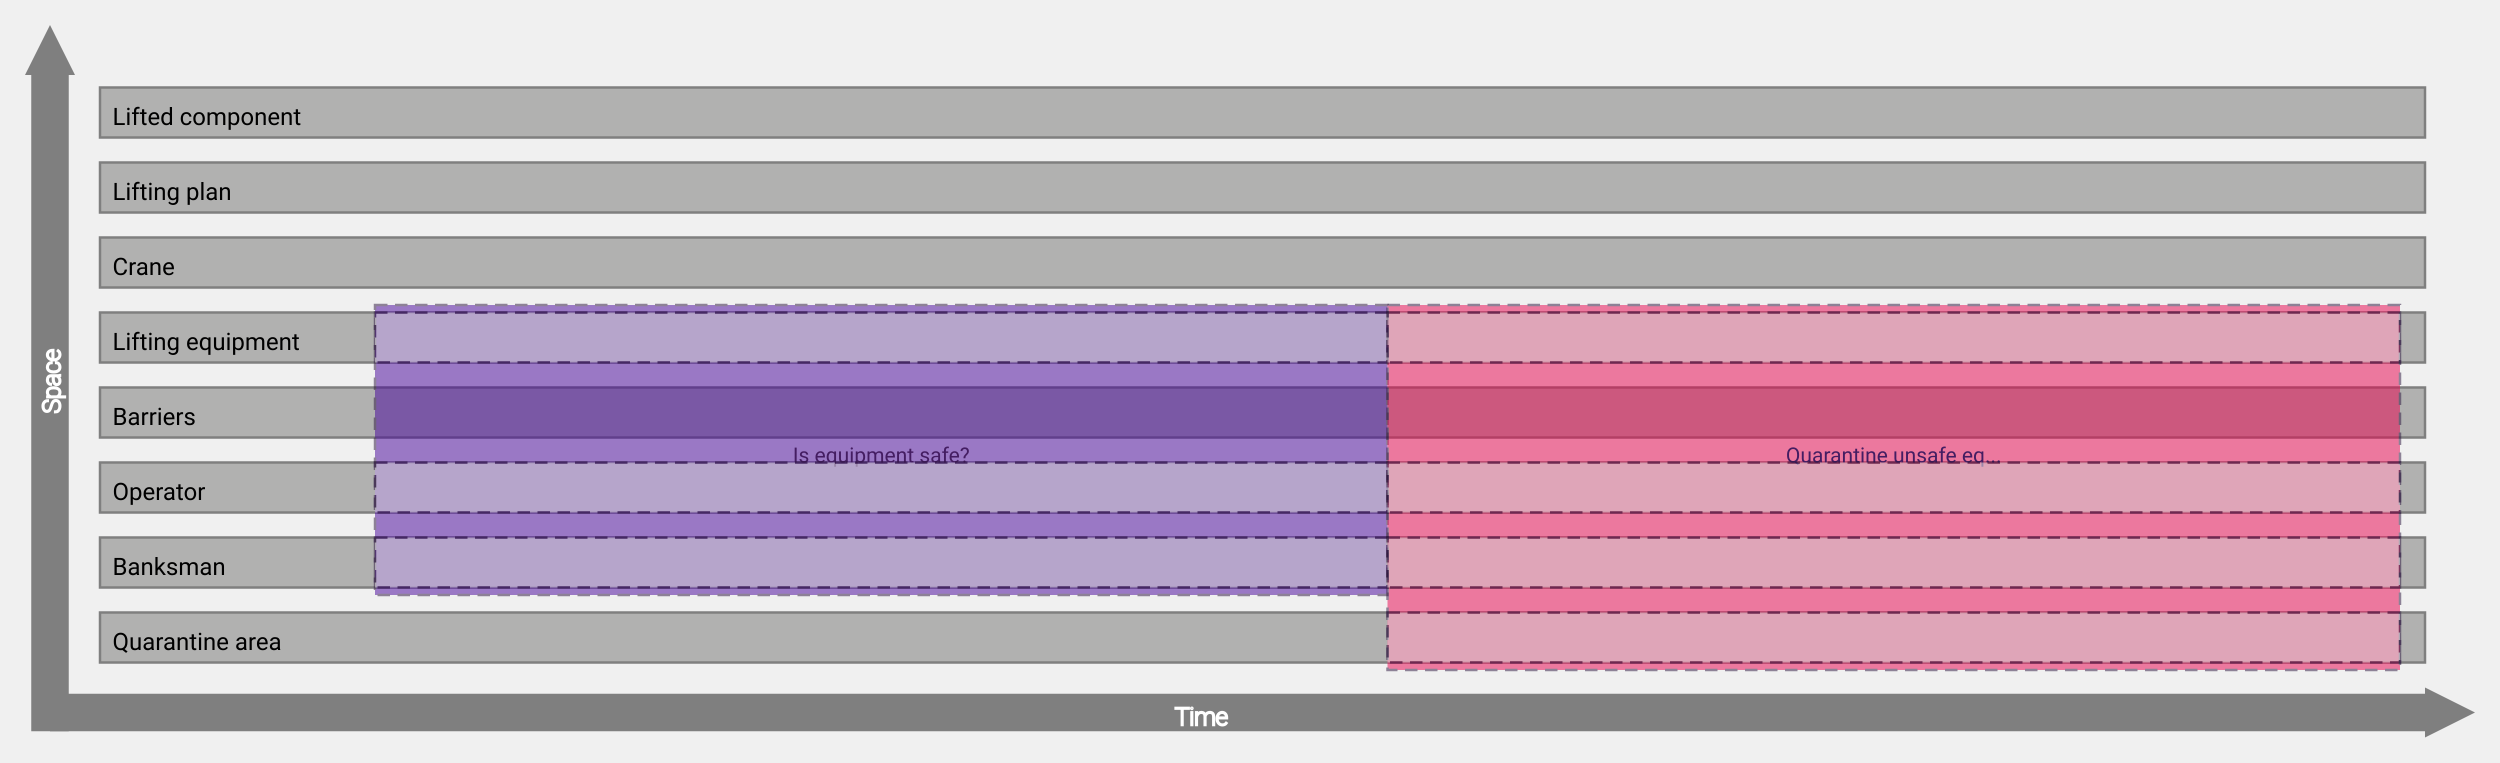
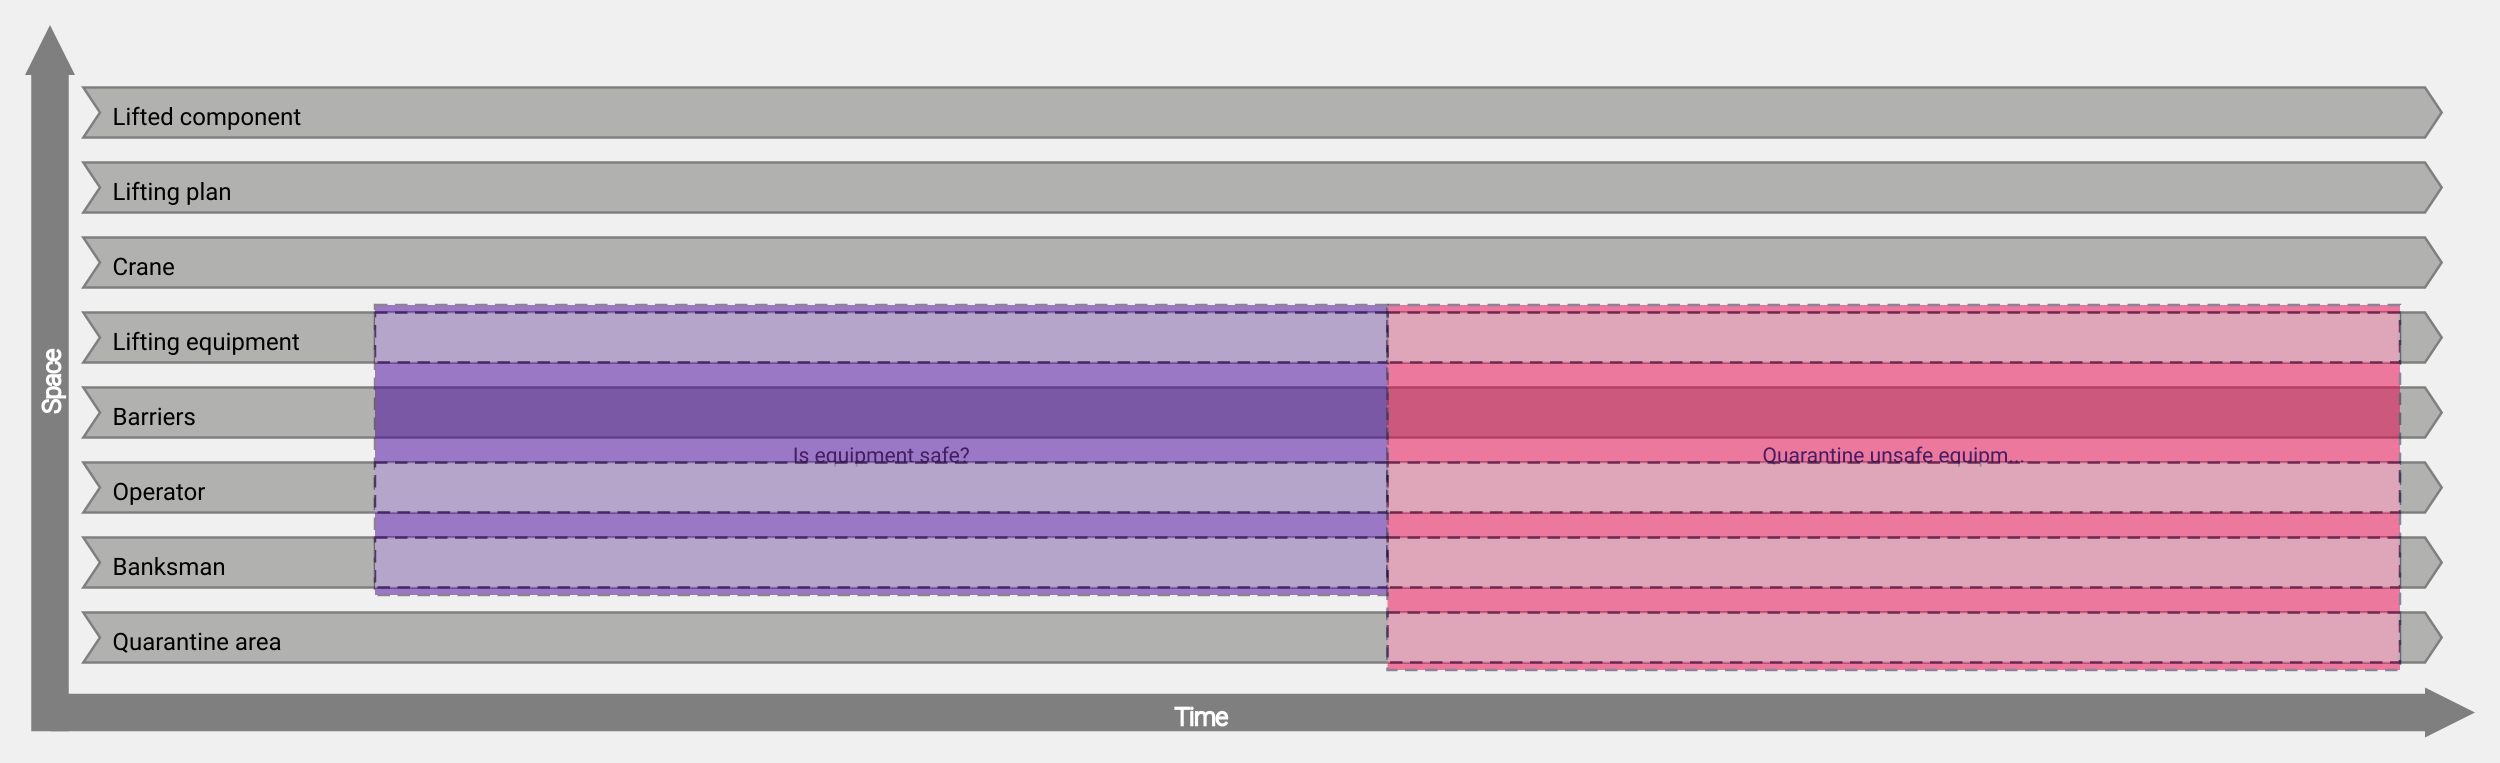
- <svg xmlns="http://www.w3.org/2000/svg" viewBox="0 0 1000 305" style="min-width:100%">
+ <svg xmlns="http://www.w3.org/2000/svg" viewBox="0 0 1000 305" style="min-width: 100%;">
  <g id="activity-diagram-group">
-     <rect class="individual" id="ibaff9fc1-38bc-4693-98bc-77714e62554b" x="40" y="35" width="930" height="20" stroke="#7F7F7F" stroke-width="1px" fill="#B1B1B0" />
-     <rect class="individual" id="ia66096a5-0283-41ef-9dce-6381f0b07407" x="40" y="65" width="930" height="20" stroke="#7F7F7F" stroke-width="1px" fill="#B1B1B0" />
-     <rect class="individual" id="id8460f7f-4fd6-4607-a957-02146e0744f0" x="40" y="95" width="930" height="20" stroke="#7F7F7F" stroke-width="1px" fill="#B1B1B0" />
-     <rect class="individual" id="i124eea26-66aa-418a-a6ea-efb71c2205bc" x="40" y="125" width="930" height="20" stroke="#7F7F7F" stroke-width="1px" fill="#B1B1B0" />
-     <rect class="individual" id="i4328ff13-63be-413f-ad8a-29ebc8e4ea49" x="40" y="155" width="930" height="20" stroke="#7F7F7F" stroke-width="1px" fill="#B1B1B0" />
-     <rect class="individual" id="i5dc97aca-5fdd-4f1e-8b45-51705304b2ec" x="40" y="185" width="930" height="20" stroke="#7F7F7F" stroke-width="1px" fill="#B1B1B0" />
-     <rect class="individual" id="iae0dda8f-7d23-4a2e-a9b4-607ab8166304" x="40" y="215" width="930" height="20" stroke="#7F7F7F" stroke-width="1px" fill="#B1B1B0" />
-     <rect class="individual" id="ib9228ce9-5f8c-4577-ac63-a2e065653c4f" x="40" y="245" width="930" height="20" stroke="#7F7F7F" stroke-width="1px" fill="#B1B1B0" />
-     <text class="individualLabel" x="45" y="50" text-anchor="start" font-family="Roboto, Arial, sans-serif" font-size="0.8em">Lifted component</text>
-     <text class="individualLabel" x="45" y="80" text-anchor="start" font-family="Roboto, Arial, sans-serif" font-size="0.8em">Lifting plan</text>
-     <text class="individualLabel" x="45" y="110" text-anchor="start" font-family="Roboto, Arial, sans-serif" font-size="0.8em">Crane</text>
-     <text class="individualLabel" x="45" y="140" text-anchor="start" font-family="Roboto, Arial, sans-serif" font-size="0.8em">Lifting equipment</text>
-     <text class="individualLabel" x="45" y="170" text-anchor="start" font-family="Roboto, Arial, sans-serif" font-size="0.8em">Barriers</text>
-     <text class="individualLabel" x="45" y="200" text-anchor="start" font-family="Roboto, Arial, sans-serif" font-size="0.8em">Operator</text>
-     <text class="individualLabel" x="45" y="230" text-anchor="start" font-family="Roboto, Arial, sans-serif" font-size="0.8em">Banksman</text>
-     <text class="individualLabel" x="45" y="260" text-anchor="start" font-family="Roboto, Arial, sans-serif" font-size="0.8em">Quarantine area</text>
-     <rect class="activity" id="accdddcf9-be0c-47ca-8a29-10252856ac5a" x="150" y="122" width="405" height="116" stroke="#29123b" stroke-dasharray="5,3" stroke-width="1px" fill="#440099" opacity="0.5" />
-     <rect class="activity" id="ad23e14a6-e624-4292-9f26-a79ebd449c99" x="555" y="122" width="405" height="146" stroke="#29123b" stroke-dasharray="5,3" stroke-width="1px" fill="#e7004c" opacity="0.5" />
-     <text class="activityLabel" x="352.5" y="185" text-anchor="middle" font-family="Roboto, Arial, sans-serif" font-size="0.7em" fill="#441d62">Is equipment safe?</text>
-     <text class="activityLabel" x="757.5" y="185" text-anchor="middle" font-family="Roboto, Arial, sans-serif" font-size="0.7em" fill="#441d62">Quarantine unsafe eq...</text>
-     <rect class="participation" id="pccdddcf9-be0c-47ca-8a29-10252856ac5a124eea26-66aa-418a-a6ea-efb71c2205bc" x="150" y="125" width="405" height="20" stroke="#29123b" stroke-dasharray="5,3" stroke-width="1px" fill="#F2F2F2" opacity="0.5" />
-     <rect class="participation" id="pccdddcf9-be0c-47ca-8a29-10252856ac5a5dc97aca-5fdd-4f1e-8b45-51705304b2ec" x="150" y="185" width="405" height="20" stroke="#29123b" stroke-dasharray="5,3" stroke-width="1px" fill="#F2F2F2" opacity="0.5" />
-     <rect class="participation" id="pccdddcf9-be0c-47ca-8a29-10252856ac5aae0dda8f-7d23-4a2e-a9b4-607ab8166304" x="150" y="215" width="405" height="20" stroke="#29123b" stroke-dasharray="5,3" stroke-width="1px" fill="#F2F2F2" opacity="0.5" />
-     <rect class="participation" id="pd23e14a6-e624-4292-9f26-a79ebd449c99124eea26-66aa-418a-a6ea-efb71c2205bc" x="555" y="125" width="405" height="20" stroke="#29123b" stroke-dasharray="5,3" stroke-width="1px" fill="#F2F2F2" opacity="0.5" />
-     <rect class="participation" id="pd23e14a6-e624-4292-9f26-a79ebd449c995dc97aca-5fdd-4f1e-8b45-51705304b2ec" x="555" y="185" width="405" height="20" stroke="#29123b" stroke-dasharray="5,3" stroke-width="1px" fill="#F2F2F2" opacity="0.5" />
-     <rect class="participation" id="pd23e14a6-e624-4292-9f26-a79ebd449c99ae0dda8f-7d23-4a2e-a9b4-607ab8166304" x="555" y="215" width="405" height="20" stroke="#29123b" stroke-dasharray="5,3" stroke-width="1px" fill="#F2F2F2" opacity="0.5" />
-     <rect class="participation" id="pd23e14a6-e624-4292-9f26-a79ebd449c99b9228ce9-5f8c-4577-ac63-a2e065653c4f" x="555" y="245" width="405" height="20" stroke="#29123b" stroke-dasharray="5,3" stroke-width="1px" fill="#F2F2F2" opacity="0.5" />
+     <path class="individual" id="ibaff9fc1-38bc-4693-98bc-77714e62554b" d="M 33.333 35 l 936.667 0l 6.667 10 -6.667 10l -936.667 0l 6.667 -10 -6.667 -10Z" stroke="#7F7F7F" stroke-width="1px" fill="#B1B1B0" style="fill: rgb(177, 177, 176);" />
+     <path class="individual" id="ia66096a5-0283-41ef-9dce-6381f0b07407" d="M 33.333 65 l 936.667 0l 6.667 10 -6.667 10l -936.667 0l 6.667 -10 -6.667 -10Z" stroke="#7F7F7F" stroke-width="1px" fill="#B1B1B0" style="fill: rgb(177, 177, 176);" />
+     <path class="individual" id="id8460f7f-4fd6-4607-a957-02146e0744f0" d="M 33.333 95 l 936.667 0l 6.667 10 -6.667 10l -936.667 0l 6.667 -10 -6.667 -10Z" stroke="#7F7F7F" stroke-width="1px" fill="#B1B1B0" style="fill: rgb(177, 177, 176);" />
+     <path class="individual" id="i124eea26-66aa-418a-a6ea-efb71c2205bc" d="M 33.333 125 l 936.667 0l 6.667 10 -6.667 10l -936.667 0l 6.667 -10 -6.667 -10Z" stroke="#7F7F7F" stroke-width="1px" fill="#B1B1B0" />
+     <path class="individual" id="i4328ff13-63be-413f-ad8a-29ebc8e4ea49" d="M 33.333 155 l 936.667 0l 6.667 10 -6.667 10l -936.667 0l 6.667 -10 -6.667 -10Z" stroke="#7F7F7F" stroke-width="1px" fill="#B1B1B0" />
+     <path class="individual" id="i5dc97aca-5fdd-4f1e-8b45-51705304b2ec" d="M 33.333 185 l 936.667 0l 6.667 10 -6.667 10l -936.667 0l 6.667 -10 -6.667 -10Z" stroke="#7F7F7F" stroke-width="1px" fill="#B1B1B0" />
+     <path class="individual" id="iae0dda8f-7d23-4a2e-a9b4-607ab8166304" d="M 33.333 215 l 936.667 0l 6.667 10 -6.667 10l -936.667 0l 6.667 -10 -6.667 -10Z" stroke="#7F7F7F" stroke-width="1px" fill="#B1B1B0" />
+     <path class="individual" id="iebd620c7-9b64-4023-a960-7b08168e9ea1" d="M 33.333 245 l 936.667 0l 6.667 10 -6.667 10l -936.667 0l 6.667 -10 -6.667 -10Z" stroke="#7F7F7F" stroke-width="1px" fill="#B1B1B0" style="fill: rgb(177, 177, 176);" />
+     <text class="individualLabel" id="ilbaff9fc1-38bc-4693-98bc-77714e62554b" x="45" y="50" text-anchor="start" font-family="Roboto, Arial, sans-serif" font-size="0.8em">Lifted component</text>
+     <text class="individualLabel" id="ila66096a5-0283-41ef-9dce-6381f0b07407" x="45" y="80" text-anchor="start" font-family="Roboto, Arial, sans-serif" font-size="0.8em">Lifting plan</text>
+     <text class="individualLabel" id="ild8460f7f-4fd6-4607-a957-02146e0744f0" x="45" y="110" text-anchor="start" font-family="Roboto, Arial, sans-serif" font-size="0.8em">Crane</text>
+     <text class="individualLabel" id="il124eea26-66aa-418a-a6ea-efb71c2205bc" x="45" y="140" text-anchor="start" font-family="Roboto, Arial, sans-serif" font-size="0.8em">Lifting equipment</text>
+     <text class="individualLabel" id="il4328ff13-63be-413f-ad8a-29ebc8e4ea49" x="45" y="170" text-anchor="start" font-family="Roboto, Arial, sans-serif" font-size="0.8em">Barriers</text>
+     <text class="individualLabel" id="il5dc97aca-5fdd-4f1e-8b45-51705304b2ec" x="45" y="200" text-anchor="start" font-family="Roboto, Arial, sans-serif" font-size="0.8em">Operator</text>
+     <text class="individualLabel" id="ilae0dda8f-7d23-4a2e-a9b4-607ab8166304" x="45" y="230" text-anchor="start" font-family="Roboto, Arial, sans-serif" font-size="0.8em">Banksman</text>
+     <text class="individualLabel" id="ilebd620c7-9b64-4023-a960-7b08168e9ea1" x="45" y="260" text-anchor="start" font-family="Roboto, Arial, sans-serif" font-size="0.8em">Quarantine area</text>
+     <rect class="activity" id="a1fc175b6-6a7e-4f0e-8883-1c203567f663" x="150" y="122" width="405" height="116" stroke="#29123b" stroke-dasharray="5,3" stroke-width="1px" fill="#440099" opacity="0.5" style="opacity: 0.5;" />
+     <rect class="activity" id="ae3a3b1a3-222c-454a-b41e-d26fd2470559" x="555" y="122" width="405" height="146" stroke="#29123b" stroke-dasharray="5,3" stroke-width="1px" fill="#e7004c" opacity="0.5" />
+     <text class="activityLabel" id="al1fc175b6-6a7e-4f0e-8883-1c203567f663" x="352.5" y="185" text-anchor="middle" font-family="Roboto, Arial, sans-serif" font-size="0.7em" fill="#441d62">Is equipment safe?</text>
+     <text class="activityLabel" id="ale3a3b1a3-222c-454a-b41e-d26fd2470559" x="757.5" y="185" text-anchor="middle" font-family="Roboto, Arial, sans-serif" font-size="0.7em" fill="#441d62">Quarantine unsafe equipm...</text>
+     <rect class="participation" id="p1fc175b6-6a7e-4f0e-8883-1c203567f663124eea26-66aa-418a-a6ea-efb71c2205bc" x="150" y="125" width="405" height="20" stroke="#29123b" stroke-dasharray="5,3" stroke-width="1px" fill="#F2F2F2" opacity="0.5" />
+     <rect class="participation" id="p1fc175b6-6a7e-4f0e-8883-1c203567f6635dc97aca-5fdd-4f1e-8b45-51705304b2ec" x="150" y="185" width="405" height="20" stroke="#29123b" stroke-dasharray="5,3" stroke-width="1px" fill="#F2F2F2" opacity="0.5" style="opacity: 0.5;" />
+     <rect class="participation" id="p1fc175b6-6a7e-4f0e-8883-1c203567f663ae0dda8f-7d23-4a2e-a9b4-607ab8166304" x="150" y="215" width="405" height="20" stroke="#29123b" stroke-dasharray="5,3" stroke-width="1px" fill="#F2F2F2" opacity="0.5" style="opacity: 0.5;" />
+     <rect class="participation" id="pe3a3b1a3-222c-454a-b41e-d26fd2470559124eea26-66aa-418a-a6ea-efb71c2205bc" x="555" y="125" width="405" height="20" stroke="#29123b" stroke-dasharray="5,3" stroke-width="1px" fill="#F2F2F2" opacity="0.5" />
+     <rect class="participation" id="pe3a3b1a3-222c-454a-b41e-d26fd24705595dc97aca-5fdd-4f1e-8b45-51705304b2ec" x="555" y="185" width="405" height="20" stroke="#29123b" stroke-dasharray="5,3" stroke-width="1px" fill="#F2F2F2" opacity="0.5" />
+     <rect class="participation" id="pe3a3b1a3-222c-454a-b41e-d26fd2470559ae0dda8f-7d23-4a2e-a9b4-607ab8166304" x="555" y="215" width="405" height="20" stroke="#29123b" stroke-dasharray="5,3" stroke-width="1px" fill="#F2F2F2" opacity="0.5" />
+     <rect class="participation" id="pe3a3b1a3-222c-454a-b41e-d26fd2470559ebd620c7-9b64-4023-a960-7b08168e9ea1" x="555" y="245" width="405" height="20" stroke="#29123b" stroke-dasharray="5,3" stroke-width="1px" fill="#F2F2F2" opacity="0.5" />
    <defs class="axisTriangle">
      <marker id="triangle" refX="0" refY="10" markerWidth="20" markerHeight="20" markerUnits="userSpaceOnUse" orient="auto" viewbox="0 0 20 20">
        <path d="M 0 0 L 20 10 L 0 20 z" style="fill: rgb(127, 127, 127);" />
      </marker>
    </defs>
    <line class="axisLine" x1="20" y1="285" x2="970" y2="285" marker-end="url(#triangle)" stroke="#7F7F7F" stroke-width="15" />
    <text class="axisLable" x="470" y="290" stroke="white" fill="white" font-size="0.8em" font-weight="200" text-anchor="start" font-family="Roboto, Arial, sans-serif">Time</text>
    <line class="axisLine" x1="20" y1="292.5" x2="20" y2="30" marker-end="url(#triangle)" stroke="#7F7F7F" stroke-width="15" />
    <text class="axisLable" x="44" y="172.5" stroke="white" fill="white" font-size="0.8em" font-weight="200" text-anchor="middle" font-family="Roboto, Arial, sans-serif" transform="rotate(270 24 172.5)">Space</text>
  </g>
</svg>
